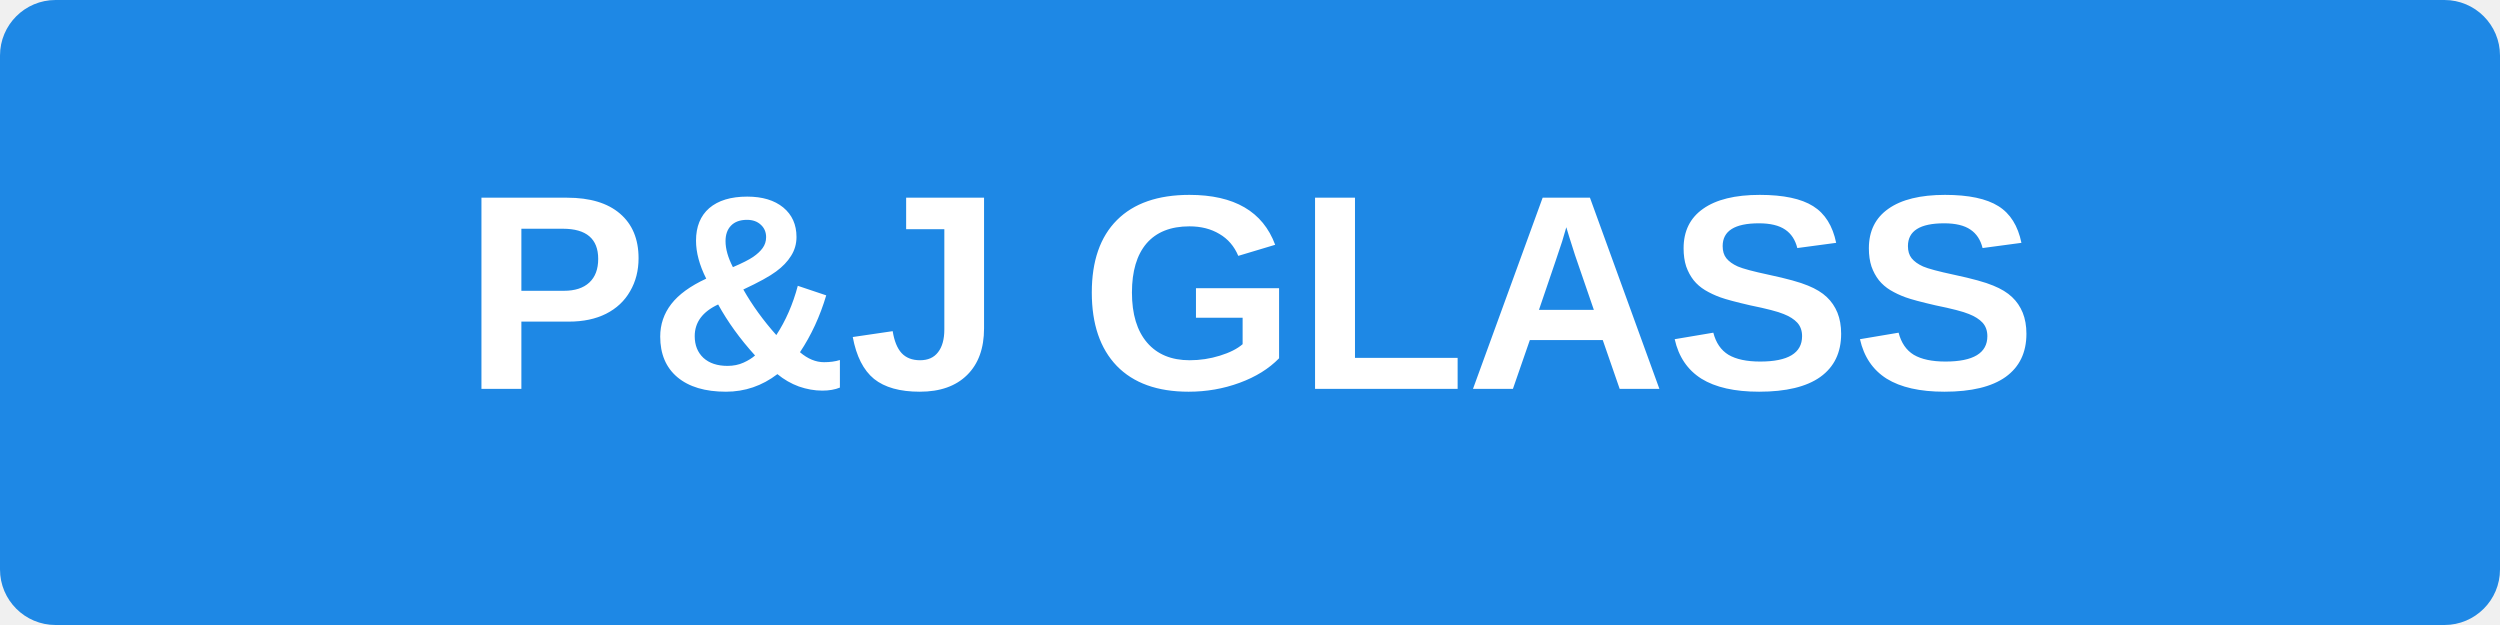
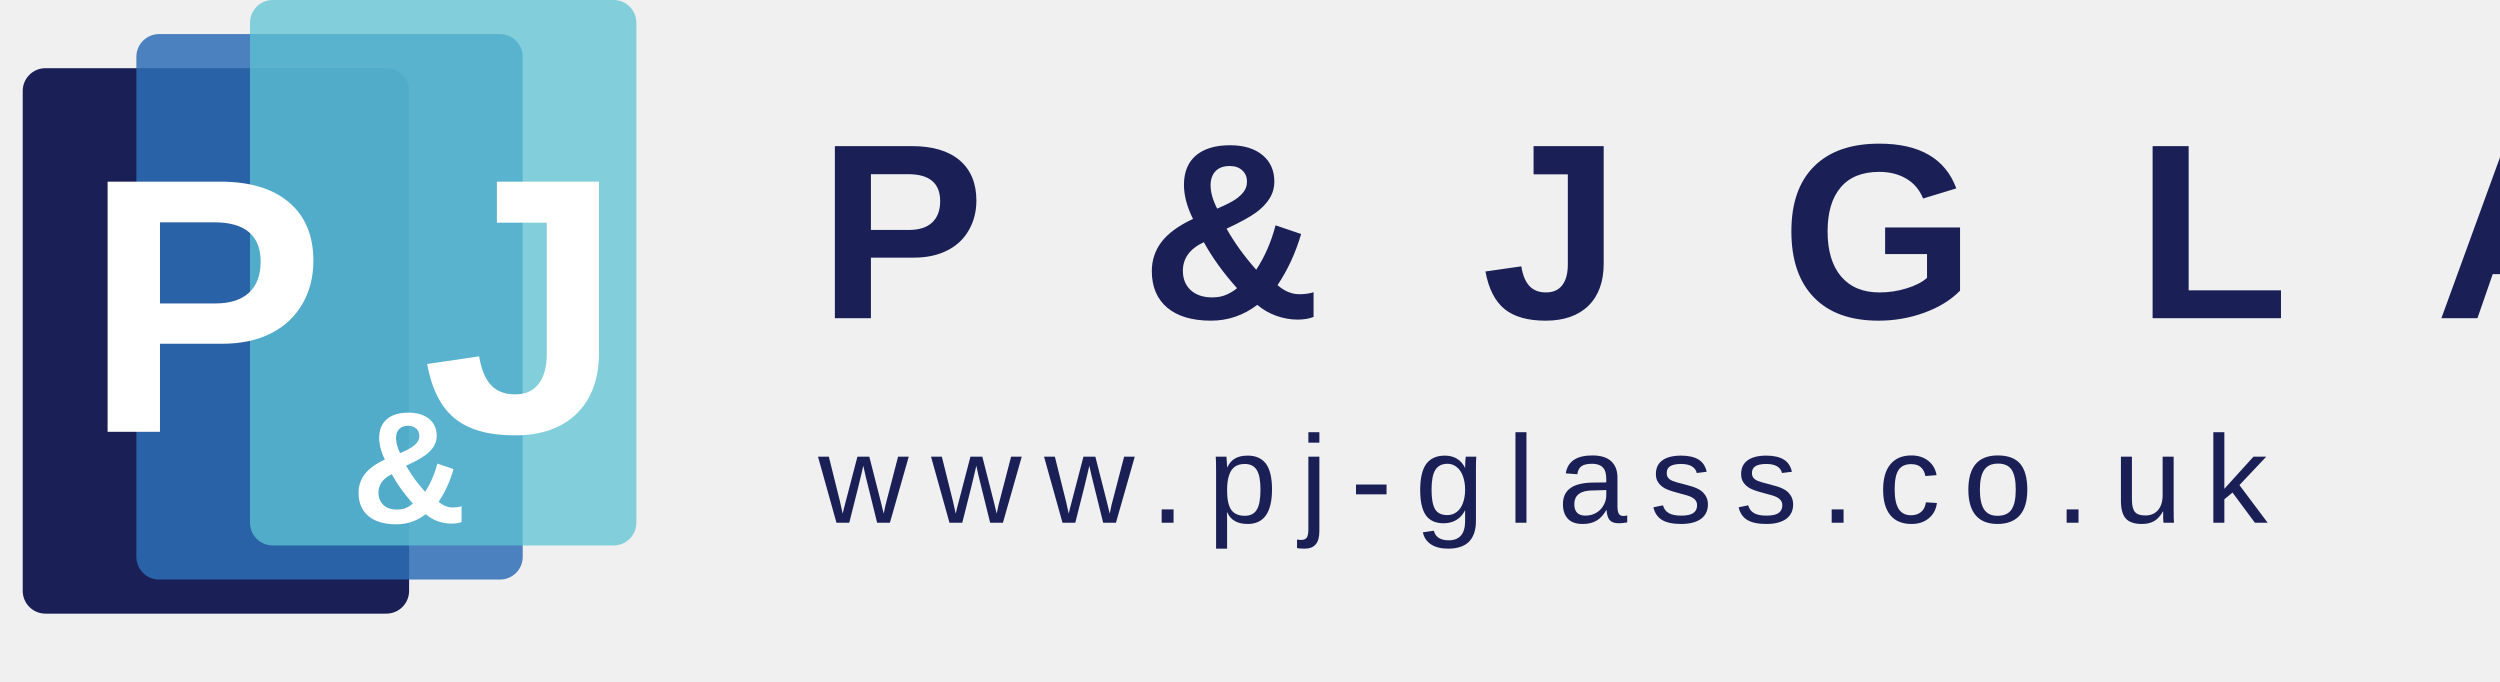
- <svg xmlns="http://www.w3.org/2000/svg" width="180" height="45" viewBox="0 0 180 45" fill="none">
-   <rect width="180" height="45" rx="4" fill="#1E88E5" />
-   <text x="90" y="28" font-family="Arial, sans-serif" font-size="20" font-weight="bold" fill="white" text-anchor="middle">P&amp;J GLASS</text>
+ <svg xmlns="http://www.w3.org/2000/svg" width="220" height="60" viewBox="0 0 220 60" fill="none">
+   <rect x="2" y="6" width="34" height="48" rx="2" fill="#1a2055" />
+   <rect x="12" y="3" width="34" height="48" rx="2" fill="#2d6db5" opacity="0.85" />
+   <rect x="22" y="0" width="34" height="48" rx="2" fill="#5ec4d4" opacity="0.75" />
+   <text x="18" y="38" font-family="Arial, Helvetica, sans-serif" font-size="32" font-weight="bold" fill="white" text-anchor="middle">P</text>
+   <text x="36" y="46" font-family="Arial, Helvetica, sans-serif" font-size="14" font-weight="bold" fill="white" text-anchor="middle">&amp;</text>
+   <text x="46" y="38" font-family="Arial, Helvetica, sans-serif" font-size="32" font-weight="bold" fill="white" text-anchor="middle">J</text>
+   <text x="72" y="28" font-family="Arial, Helvetica, sans-serif" font-size="22" font-weight="bold" fill="#1a2055" letter-spacing="4">P &amp; J G L A S S</text>
+   <text x="72" y="46" font-family="Arial, Helvetica, sans-serif" font-size="11" fill="#1a2055" letter-spacing="2">www.pj-glass.co.uk</text>
</svg>
